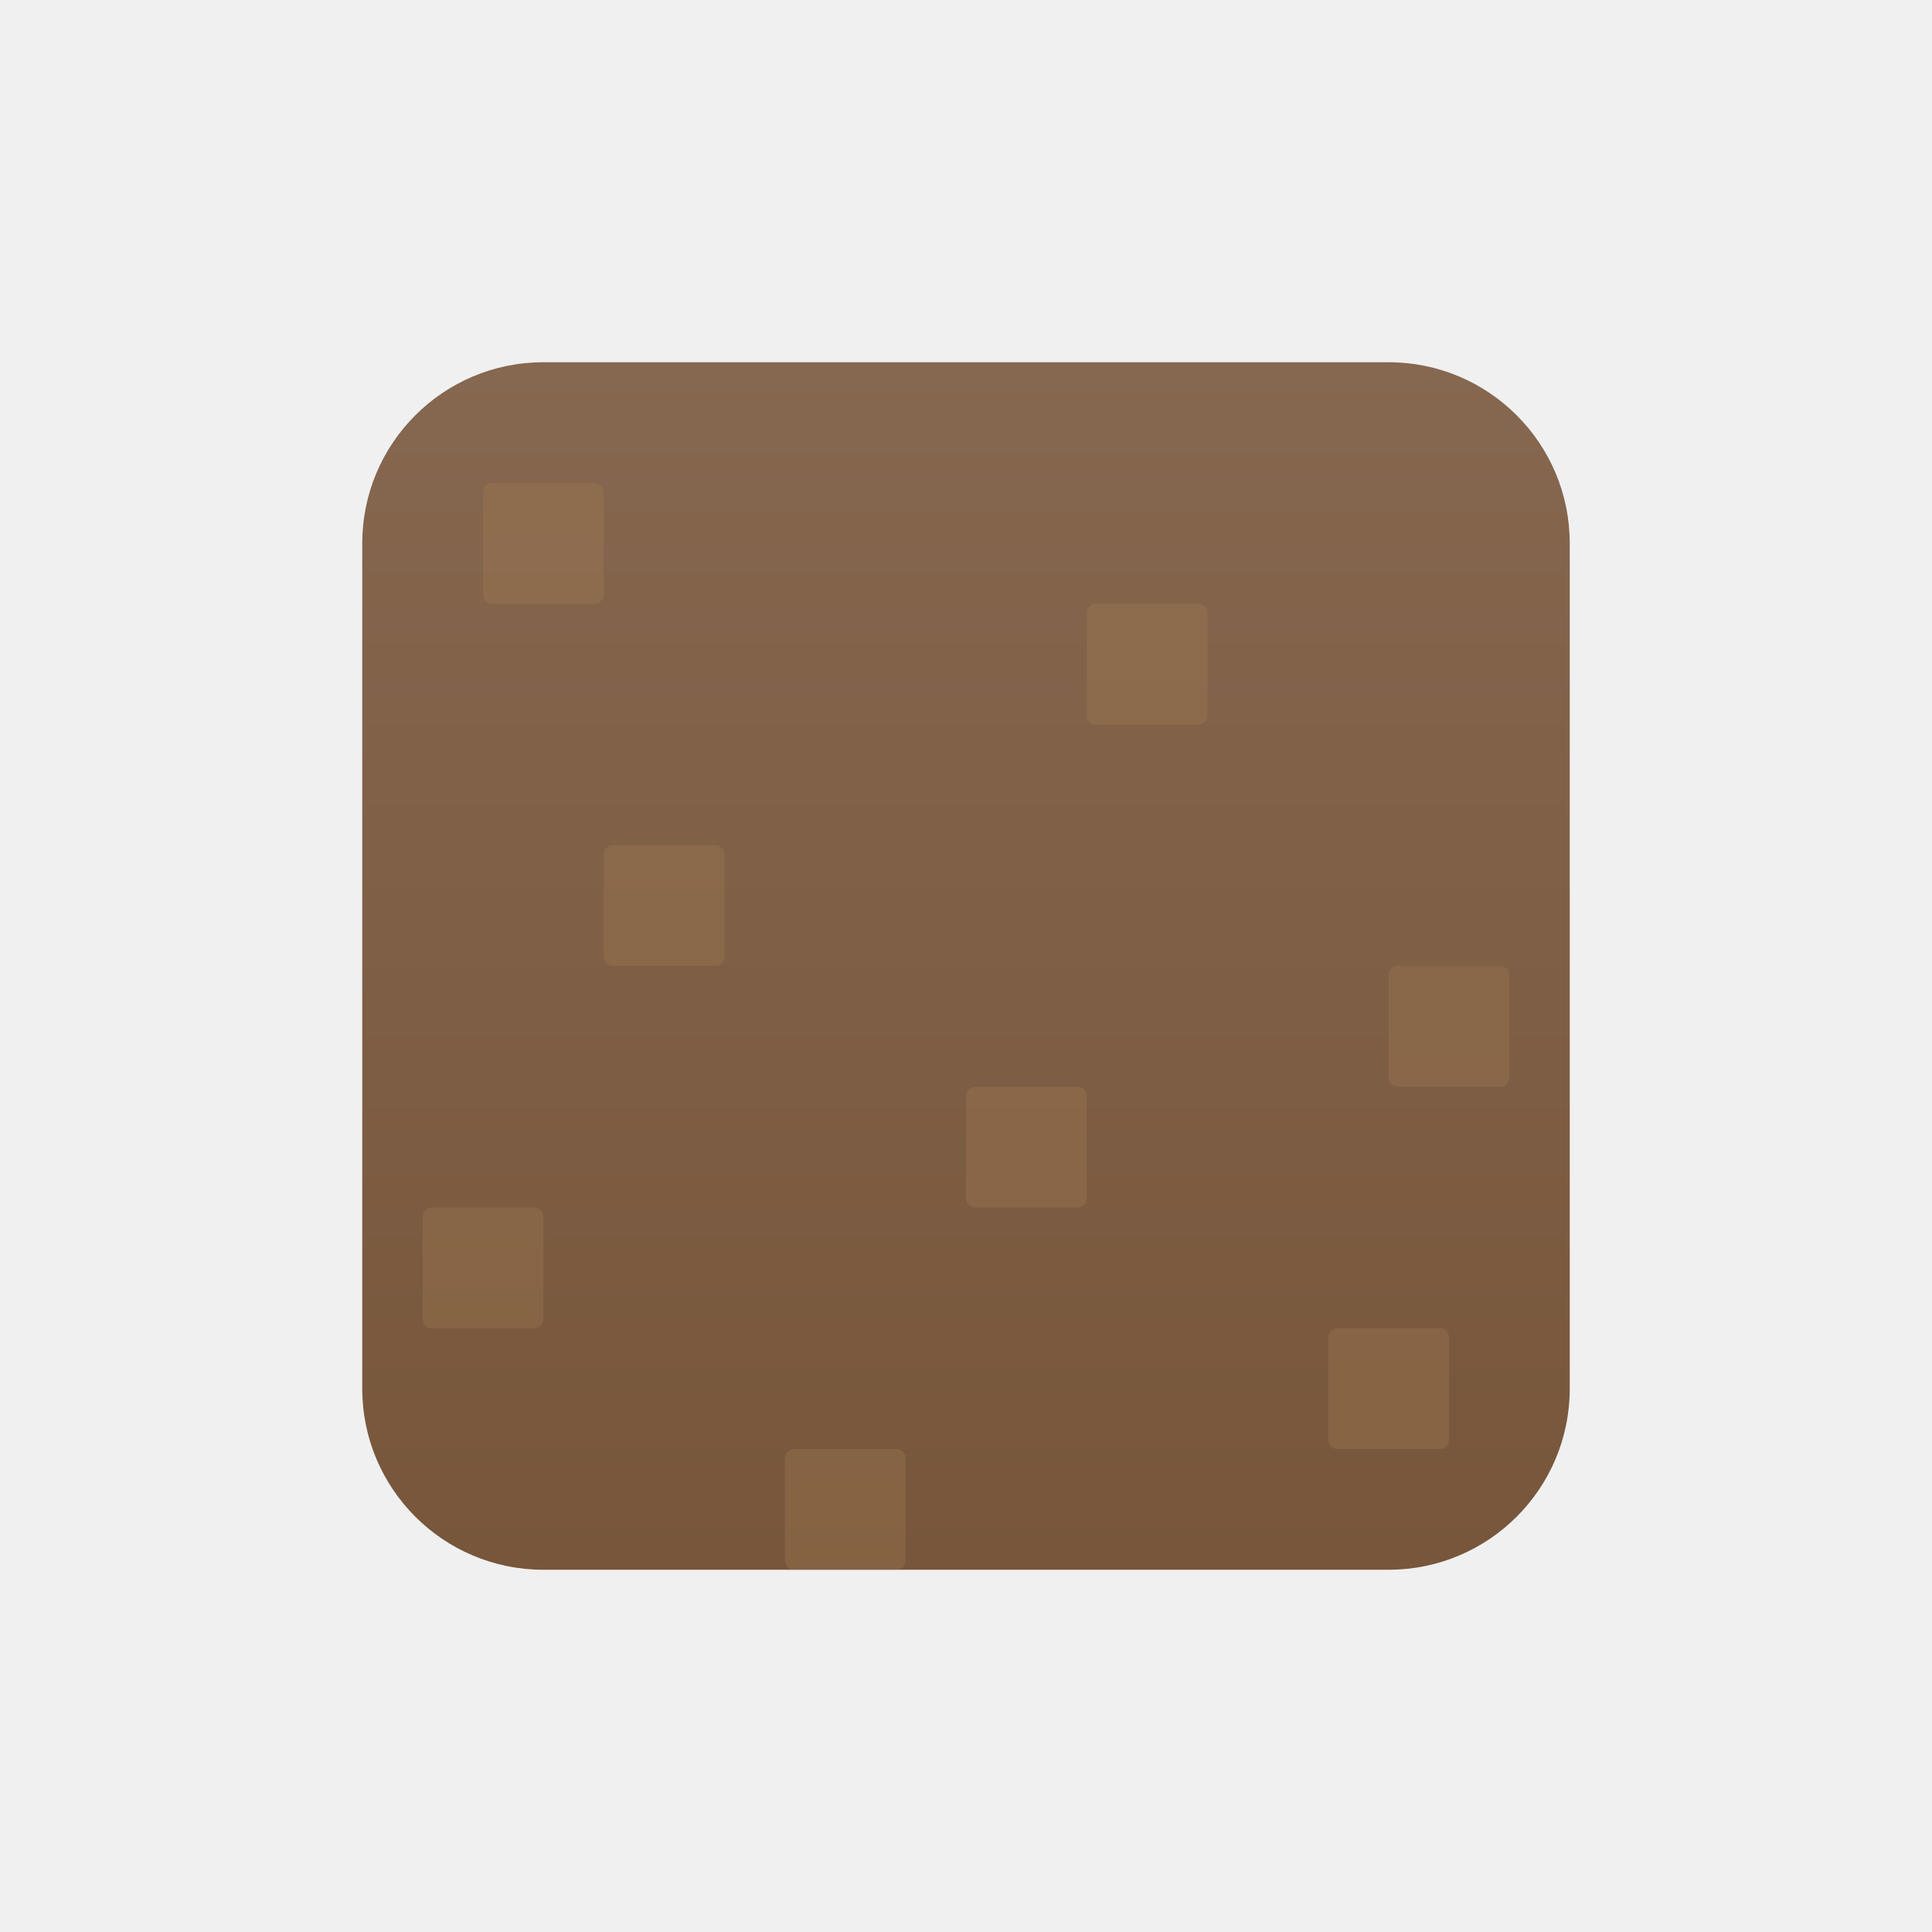
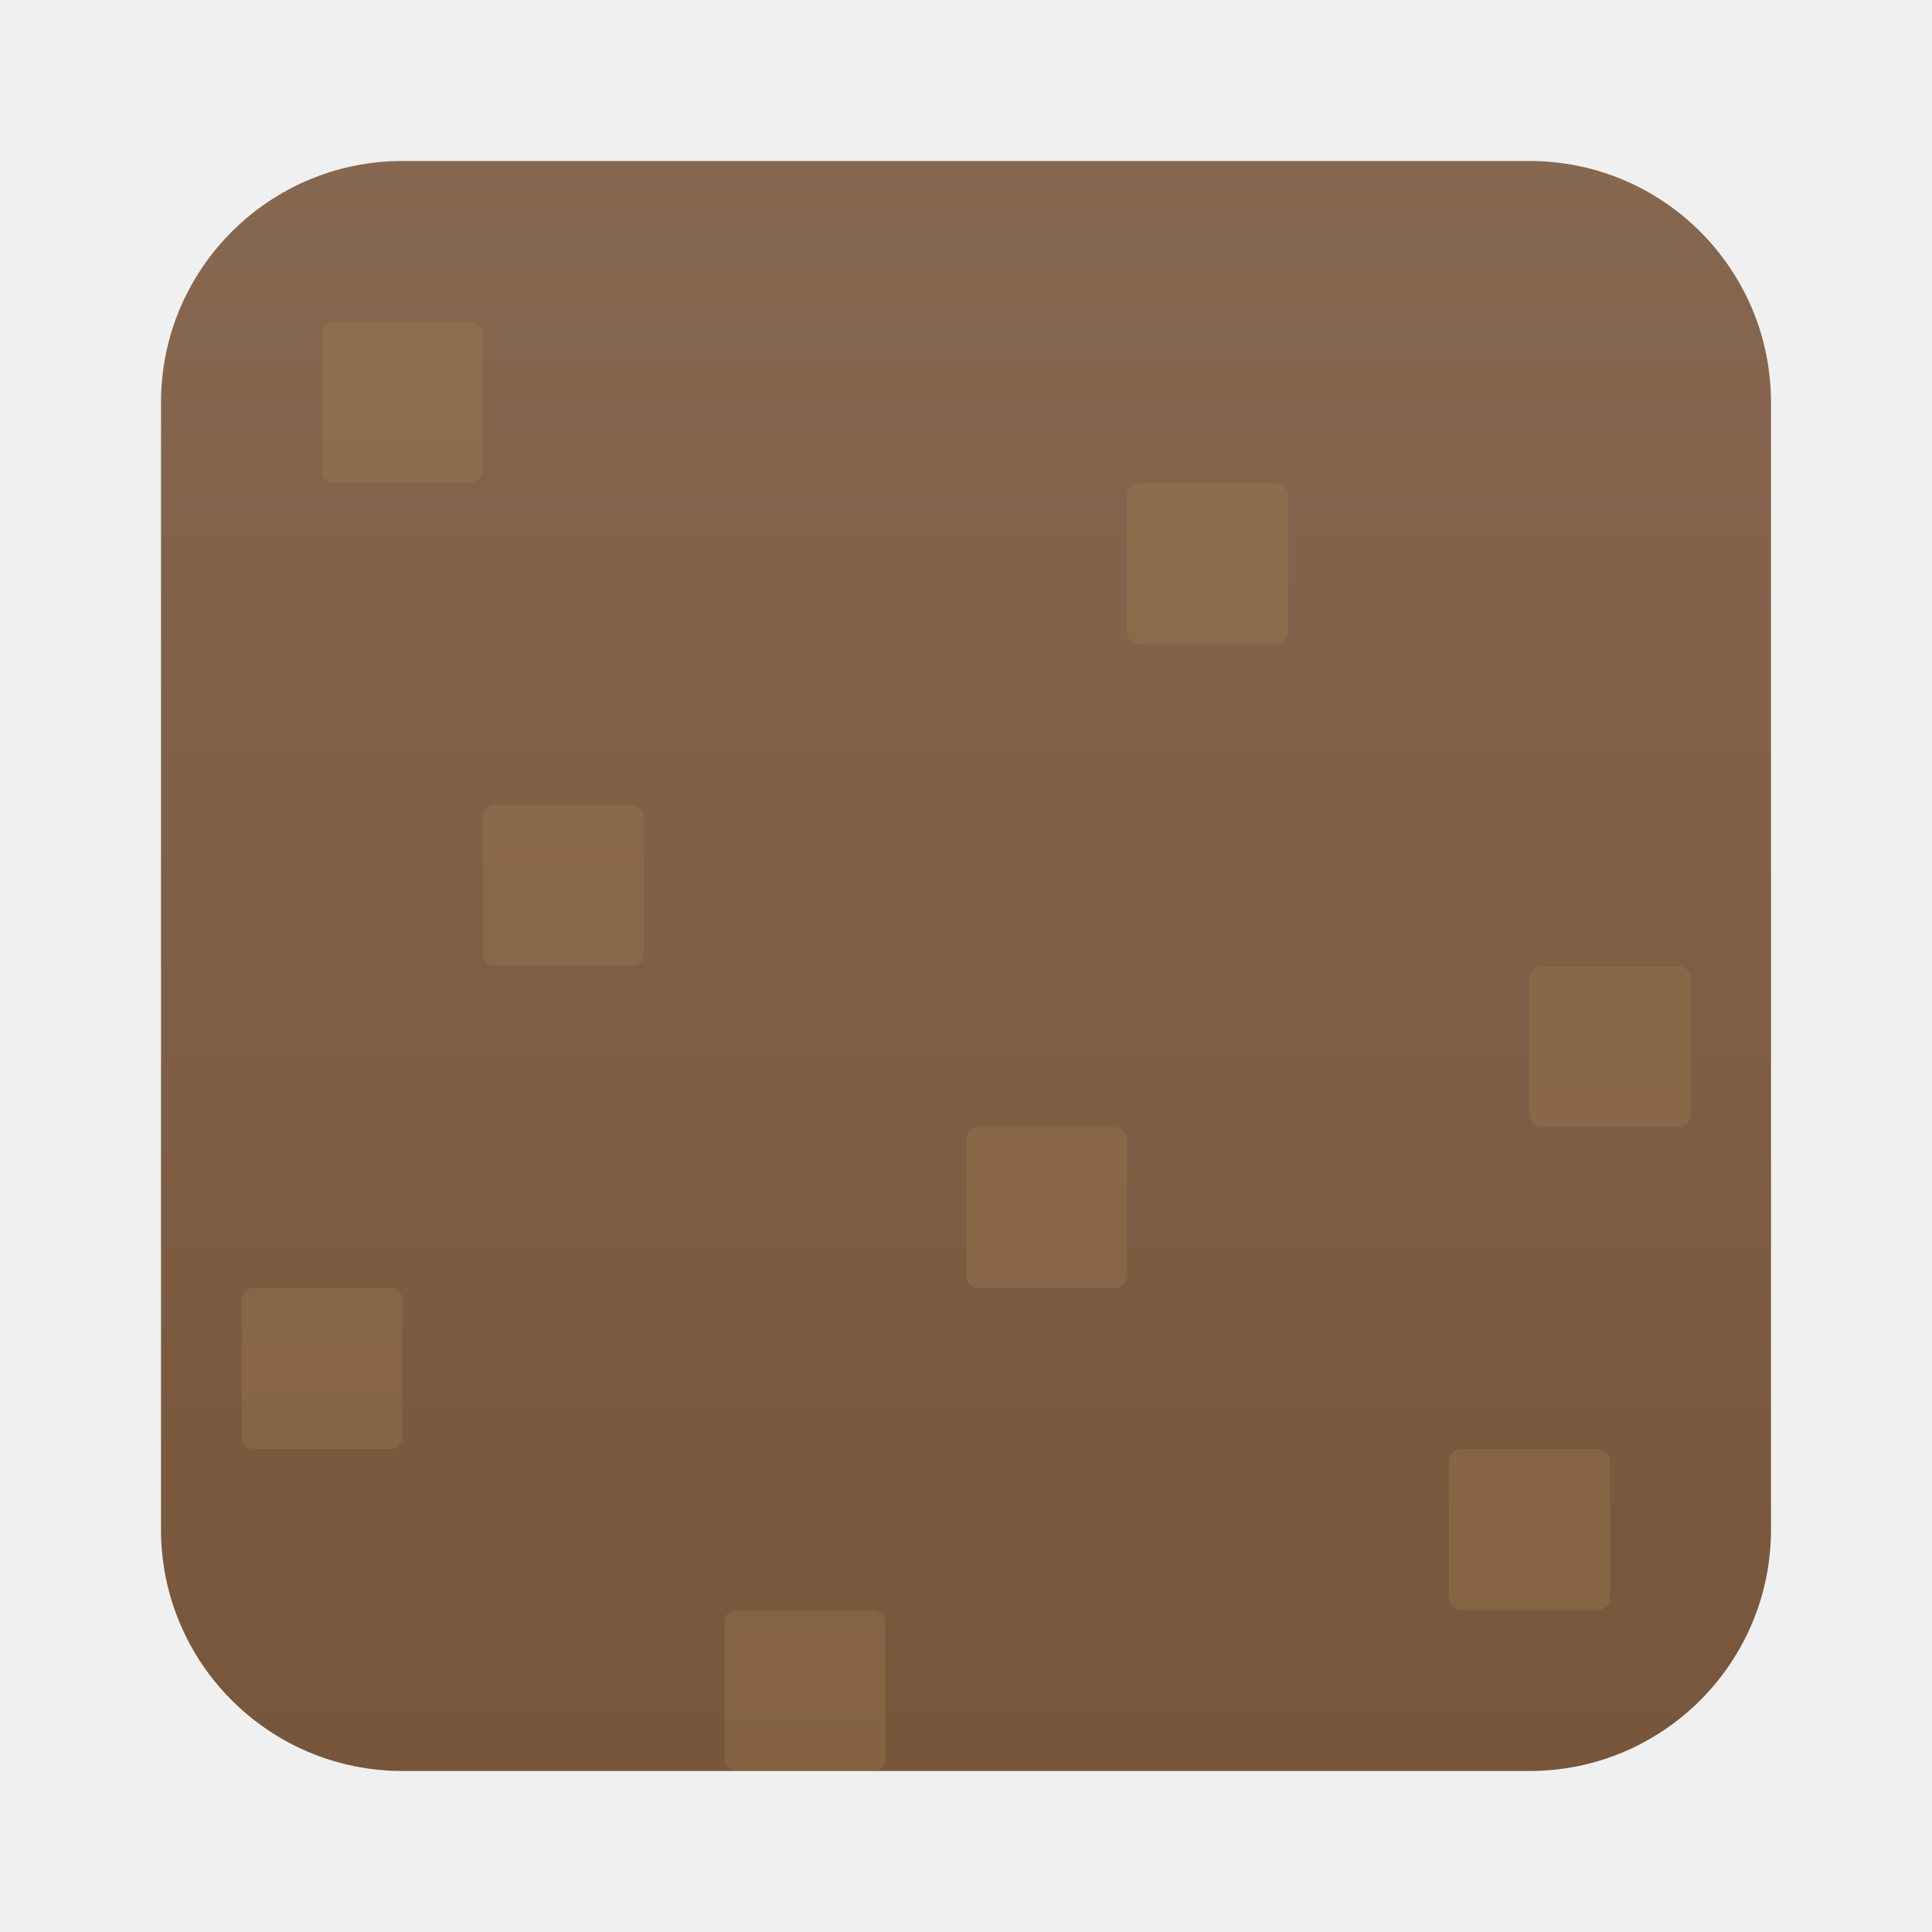
- <svg xmlns="http://www.w3.org/2000/svg" xmlns:xlink="http://www.w3.org/1999/xlink" width="32" height="32" version="1.1" viewBox="0 0 32 32" id="svg168" xml:space="preserve">
+ <svg xmlns="http://www.w3.org/2000/svg" xmlns:xlink="http://www.w3.org/1999/xlink" width="24" height="24" version="1.1" viewBox="0 0 24 24" id="svg168" xml:space="preserve">
  <defs id="defs172">
    <linearGradient id="linearGradient53203">
      <stop style="stop-color:#77563b;stop-opacity:1;" offset="0" id="stop53199" />
      <stop style="stop-color:#86674f;stop-opacity:1;" offset="1" id="stop53201" />
    </linearGradient>
    <linearGradient xlink:href="#linearGradient53203" id="linearGradient39079" gradientUnits="userSpaceOnUse" x1="785" y1="26" x2="785" y2="6" />
  </defs>
-   <g id="i_stone-2" transform="translate(-768)">
+   <g id="i_dirt" transform="translate(-772,-4)">
    <rect style="fill:url(#linearGradient39079);fill-opacity:1;stroke-linecap:square;stroke-linejoin:bevel;paint-order:stroke markers fill;stop-color:#000000" id="rect15088-9-1" width="20" height="20" x="774" y="6" ry="3" />
-     <rect style="fill:#ffffff;fill-opacity:0;stroke:none;stroke-width:0.265;paint-order:stroke markers fill;stop-color:#000000" id="rect128412-4-1-0" width="32" height="32" x="768" y="0" />
+     <rect style="fill:#ffffff;fill-opacity:0;stroke:none;stroke-width:0.265;paint-order:stroke markers fill;stop-color:#000000" id="rect128412-4-1-0" width="24" height="24" x="772" y="4" />
    <path id="rect48773" style="opacity:0.269;fill:#a88356;fill-opacity:1;stroke-linecap:square;stroke-linejoin:bevel;paint-order:stroke markers fill;stop-color:#000000" d="M 776.137,8 C 776.059,8.008 776,8.073 776,8.152 V 9.848 C 776,9.932 776.068,10 776.152,10 h 1.695 C 777.932,10 778,9.932 778,9.848 V 8.152 C 778,8.068 777.932,8 777.848,8 h -1.695 c -0.005,0 -0.011,-5.2e-4 -0.016,0 z m 10,2 C 786.059,10.008 786,10.073 786,10.152 v 1.695 C 786,11.932 786.068,12 786.152,12 h 1.695 C 787.932,12 788,11.932 788,11.848 V 10.152 C 788,10.068 787.932,10 787.848,10 h -1.695 c -0.005,0 -0.011,-5.2e-4 -0.016,0 z m -8,4 C 778.059,14.008 778,14.073 778,14.152 v 1.695 C 778,15.932 778.068,16 778.152,16 h 1.695 C 779.932,16 780,15.932 780,15.848 V 14.152 C 780,14.068 779.932,14 779.848,14 h -1.695 c -0.005,0 -0.011,-5.2e-4 -0.016,0 z m 13,2 C 791.059,16.008 791,16.073 791,16.152 v 1.695 C 791,17.932 791.068,18 791.152,18 h 1.695 C 792.932,18 793,17.932 793,17.848 V 16.152 C 793,16.068 792.932,16 792.848,16 h -1.695 c -0.005,0 -0.011,-5.2e-4 -0.016,0 z m -7,2 C 784.059,18.008 784,18.073 784,18.152 v 1.695 C 784,19.932 784.068,20 784.152,20 h 1.695 C 785.932,20 786,19.932 786,19.848 V 18.152 C 786,18.068 785.932,18 785.848,18 h -1.695 c -0.005,0 -0.011,-5.2e-4 -0.016,0 z m -9,2 C 775.059,20.008 775,20.073 775,20.152 v 1.695 C 775,21.932 775.068,22 775.152,22 h 1.695 C 776.932,22 777,21.932 777,21.848 V 20.152 C 777,20.068 776.932,20 776.848,20 h -1.695 c -0.005,0 -0.011,-5.2e-4 -0.016,0 z m 15,2 C 790.059,22.008 790,22.073 790,22.152 v 1.695 C 790,23.932 790.068,24 790.152,24 h 1.695 C 791.932,24 792,23.932 792,23.848 V 22.152 C 792,22.068 791.932,22 791.848,22 h -1.695 c -0.005,0 -0.011,-5.2e-4 -0.016,0 z m -9,2 C 781.059,24.008 781,24.073 781,24.152 v 1.695 C 781,25.932 781.068,26 781.152,26 h 1.695 C 782.932,26 783,25.932 783,25.848 V 24.152 C 783,24.068 782.932,24 782.848,24 h -1.695 c -0.005,0 -0.011,-5.2e-4 -0.016,0 z" />
  </g>
</svg>
